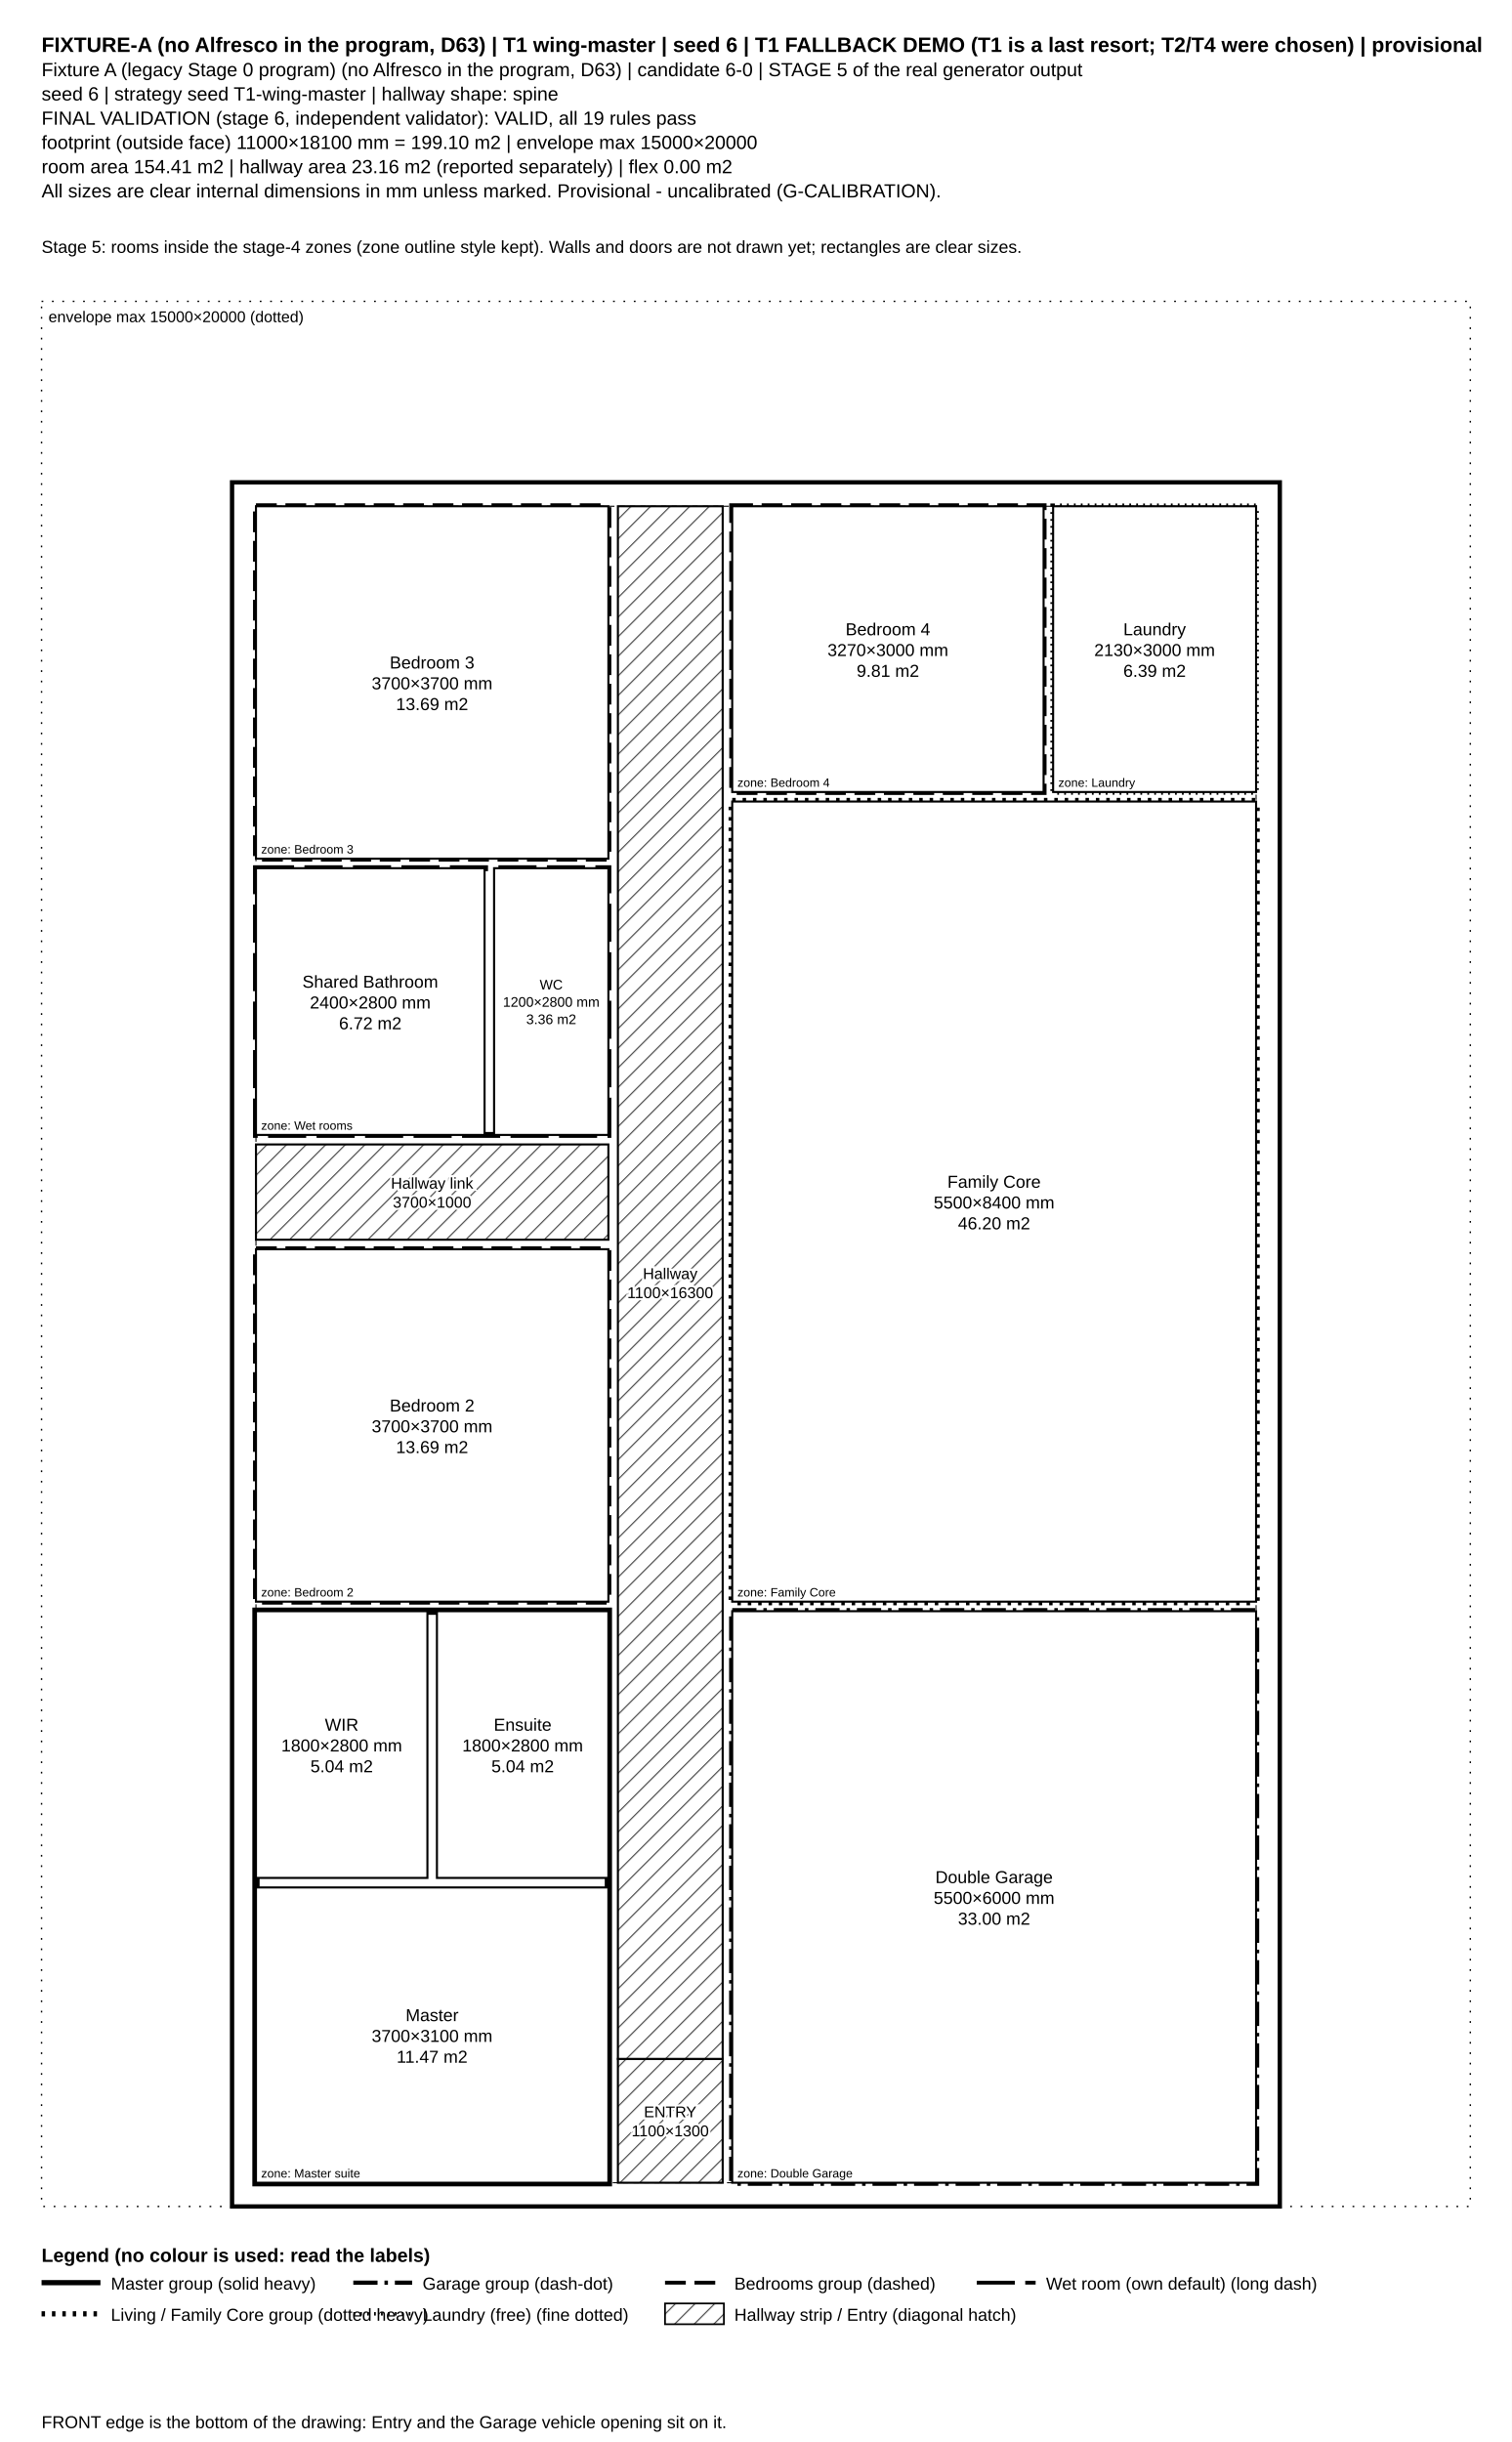
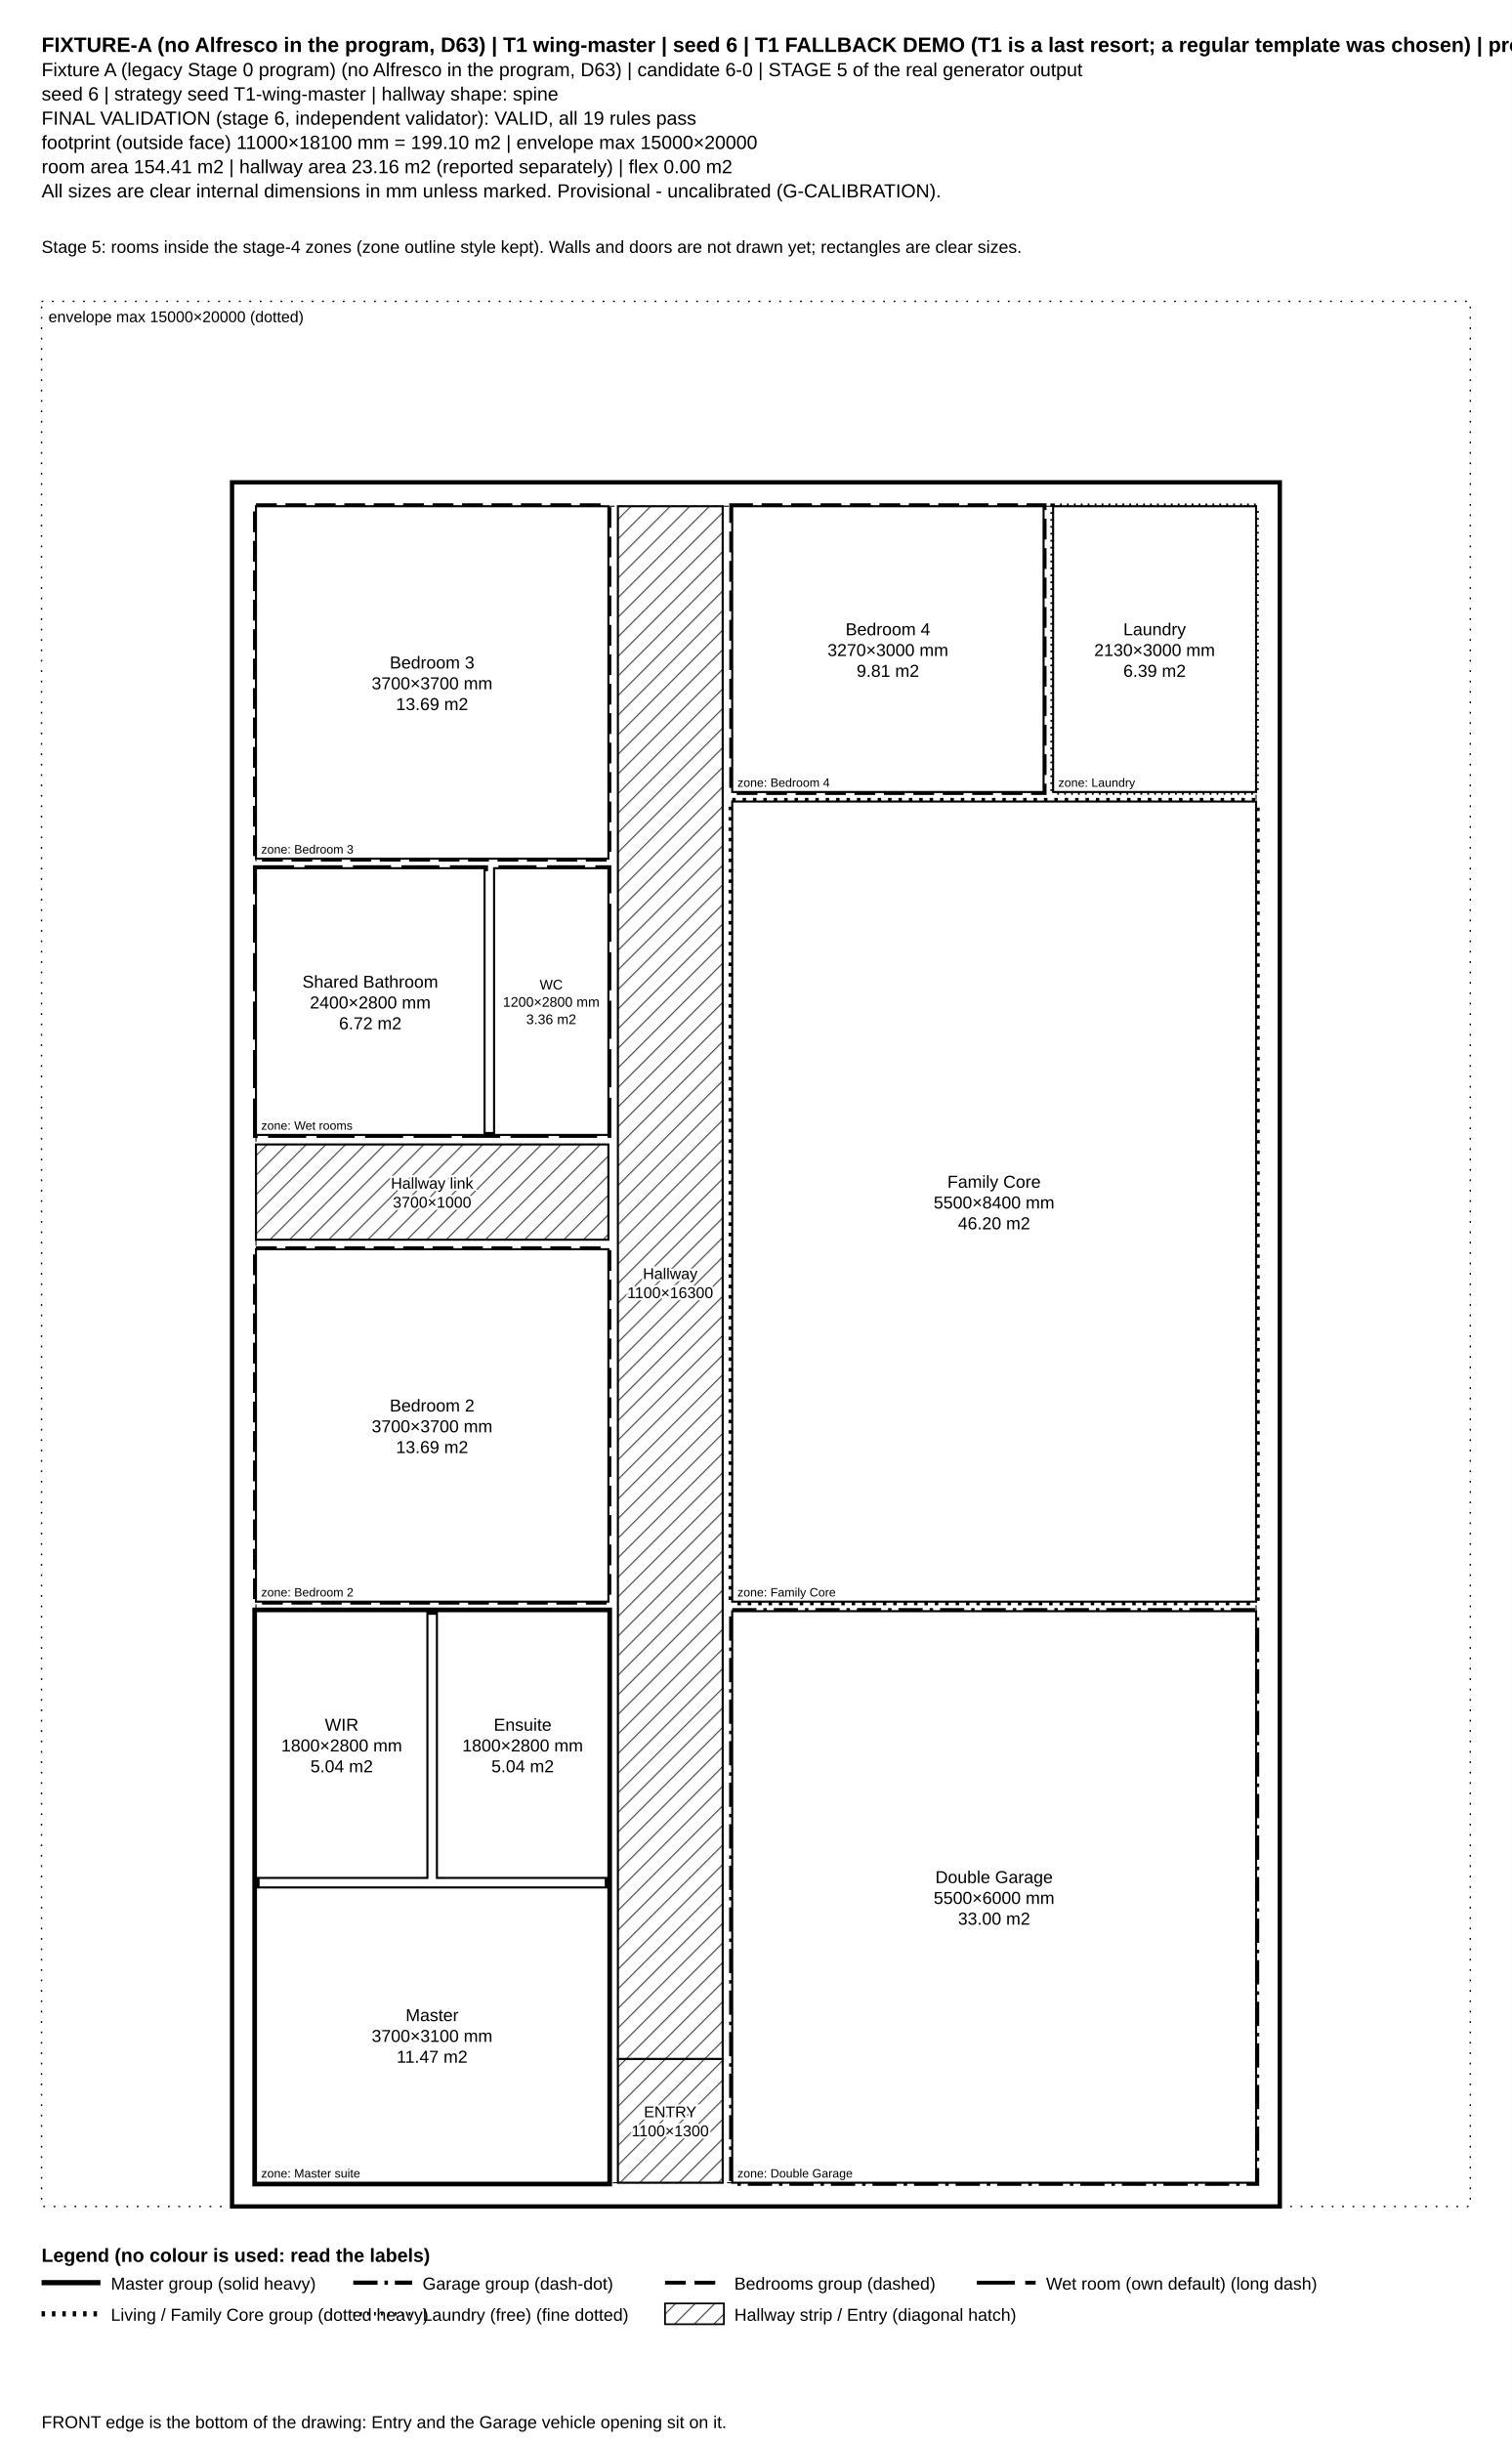
<svg xmlns="http://www.w3.org/2000/svg" width="873" height="1410" viewBox="0 0 873 1410" font-family="Arial, Helvetica, sans-serif">
  <rect width="100%" height="100%" fill="#fff" />
  <defs>
    <pattern id="hall" width="8" height="8" patternUnits="userSpaceOnUse" patternTransform="rotate(45)">
      <rect width="8" height="8" fill="#fff" />
      <line x1="0" y1="0" x2="0" y2="8" stroke="#555" stroke-width="1.4" />
    </pattern>
    <pattern id="flex" width="9" height="9" patternUnits="userSpaceOnUse">
      <rect width="9" height="9" fill="#fff" />
      <path d="M0 0L9 9M9 0L0 9" stroke="#666" stroke-width="1" />
    </pattern>
    <pattern id="wall" width="4" height="4" patternUnits="userSpaceOnUse">
      <rect width="4" height="4" fill="#222" />
    </pattern>
  </defs>
-   <text x="24" y="30" font-size="12" font-weight="bold" fill="#000">FIXTURE-A (no Alfresco in the program, D63) | T1 wing-master | seed 6 | T1 FALLBACK DEMO (T1 is a last resort; T2/T4 were chosen) | provisional</text>
+   <text x="24" y="30" font-size="12" font-weight="bold" fill="#000">FIXTURE-A (no Alfresco in the program, D63) | T1 wing-master | seed 6 | T1 FALLBACK DEMO (T1 is a last resort; a regular template was chosen) | provisional</text>
  <text x="24" y="44" font-size="11" font-weight="normal" fill="#000">Fixture A (legacy Stage 0 program) (no Alfresco in the program, D63)   |   candidate 6-0   |   STAGE 5 of the real generator output</text>
  <text x="24" y="58" font-size="11" font-weight="normal" fill="#000">seed 6   |   strategy seed T1-wing-master   |   hallway shape: spine</text>
  <text x="24" y="72" font-size="11" font-weight="normal" fill="#000">FINAL VALIDATION (stage 6, independent validator): VALID, all 19 rules pass</text>
  <text x="24" y="86" font-size="11" font-weight="normal" fill="#000">footprint (outside face) 11000×18100 mm = 199.10 m2 | envelope max 15000×20000</text>
  <text x="24" y="100" font-size="11" font-weight="normal" fill="#000">room area 154.41 m2 | hallway area 23.16 m2 (reported separately) | flex 0.00 m2</text>
  <text x="24" y="114" font-size="11" font-weight="normal" fill="#000">All sizes are clear internal dimensions in mm unless marked. Provisional - uncalibrated (G-CALIBRATION).</text>
  <rect x="24.0" y="174.0" width="825.0" height="1100.0" fill="none" stroke="#000" stroke-width="0.8" stroke-dasharray="1 5" />
  <text x="28" y="186" font-size="9">envelope max 15000×20000 (dotted)</text>
  <rect x="134.0" y="278.5" width="605.0" height="995.5" fill="none" stroke="#000" stroke-width="2.5" />
  <rect x="147.8" y="292.3" width="577.5" height="968.0" fill="none" stroke="#000" stroke-width="0.6" stroke-dasharray="3 3" />
  <rect x="356.8" y="1188.8" width="60.5" height="71.5" fill="url(#hall)" stroke="#000" stroke-width="1.2" />
  <text x="387.0" y="1222.5" font-size="9" text-anchor="middle" fill="#000" stroke="#fff" stroke-width="2.5" paint-order="stroke">ENTRY</text>
  <text x="387.0" y="1233.5" font-size="9" text-anchor="middle" fill="#000" stroke="#fff" stroke-width="2.5" paint-order="stroke">1100×1300</text>
  <rect x="356.8" y="292.3" width="60.5" height="896.5" fill="url(#hall)" stroke="#000" stroke-width="1.2" />
  <text x="387.0" y="738.5" font-size="9" text-anchor="middle" fill="#000" stroke="#fff" stroke-width="2.5" paint-order="stroke">Hallway</text>
  <text x="387.0" y="749.5" font-size="9" text-anchor="middle" fill="#000" stroke="#fff" stroke-width="2.5" paint-order="stroke">1100×16300</text>
  <rect x="147.8" y="660.8" width="203.5" height="55.0" fill="url(#hall)" stroke="#000" stroke-width="1.2" />
  <text x="249.5" y="686.3" font-size="9" text-anchor="middle" fill="#000" stroke="#fff" stroke-width="2.5" paint-order="stroke">Hallway link</text>
  <text x="249.5" y="697.3" font-size="9" text-anchor="middle" fill="#000" stroke="#fff" stroke-width="2.5" paint-order="stroke">3700×1000</text>
  <rect x="147.8" y="930.3" width="203.5" height="330.0" fill="none" stroke="#000" stroke-width="4.2" />
  <rect x="422.8" y="930.3" width="302.5" height="330.0" fill="none" stroke="#000" stroke-width="3.6" stroke-dasharray="14 4 2 4" />
  <rect x="147.8" y="721.3" width="203.5" height="203.5" fill="none" stroke="#000" stroke-width="3.4" stroke-dasharray="12 5" />
  <rect x="147.8" y="501.3" width="203.5" height="154.0" fill="none" stroke="#000" stroke-width="3.4" stroke-dasharray="22 6" />
  <rect x="147.8" y="292.3" width="203.5" height="203.5" fill="none" stroke="#000" stroke-width="3.4" stroke-dasharray="12 5" />
  <rect x="422.8" y="462.8" width="302.5" height="462.0" fill="none" stroke="#000" stroke-width="4.2" stroke-dasharray="2 4" />
  <rect x="422.8" y="292.3" width="179.8" height="165.0" fill="none" stroke="#000" stroke-width="3.4" stroke-dasharray="12 5" />
  <rect x="608.1" y="292.3" width="117.2" height="165.0" fill="none" stroke="#000" stroke-width="3.2" stroke-dasharray="1 3" />
  <rect x="147.8" y="1089.8" width="203.5" height="170.5" fill="#fff" stroke="#000" stroke-width="1.2" />
  <text x="249.5" y="1167.0" font-size="10" text-anchor="middle" fill="#000" stroke="#fff" stroke-width="2.5" paint-order="stroke">Master</text>
  <text x="249.5" y="1179.0" font-size="10" text-anchor="middle" fill="#000" stroke="#fff" stroke-width="2.5" paint-order="stroke">3700×3100 mm</text>
  <text x="249.5" y="1191.0" font-size="10" text-anchor="middle" fill="#000" stroke="#fff" stroke-width="2.5" paint-order="stroke">11.47 m2</text>
  <rect x="147.8" y="930.3" width="99.0" height="154.0" fill="#fff" stroke="#000" stroke-width="1.2" />
  <text x="197.3" y="999.3" font-size="10" text-anchor="middle" fill="#000" stroke="#fff" stroke-width="2.5" paint-order="stroke">WIR</text>
  <text x="197.3" y="1011.3" font-size="10" text-anchor="middle" fill="#000" stroke="#fff" stroke-width="2.5" paint-order="stroke">1800×2800 mm</text>
  <text x="197.3" y="1023.3" font-size="10" text-anchor="middle" fill="#000" stroke="#fff" stroke-width="2.5" paint-order="stroke">5.04 m2</text>
  <rect x="252.3" y="930.3" width="99.0" height="154.0" fill="#fff" stroke="#000" stroke-width="1.2" />
  <text x="301.8" y="999.3" font-size="10" text-anchor="middle" fill="#000" stroke="#fff" stroke-width="2.5" paint-order="stroke">Ensuite</text>
  <text x="301.8" y="1011.3" font-size="10" text-anchor="middle" fill="#000" stroke="#fff" stroke-width="2.5" paint-order="stroke">1800×2800 mm</text>
  <text x="301.8" y="1023.3" font-size="10" text-anchor="middle" fill="#000" stroke="#fff" stroke-width="2.5" paint-order="stroke">5.04 m2</text>
  <rect x="422.8" y="930.3" width="302.5" height="330.0" fill="#fff" stroke="#000" stroke-width="1.2" />
  <text x="574.0" y="1087.3" font-size="10" text-anchor="middle" fill="#000" stroke="#fff" stroke-width="2.5" paint-order="stroke">Double Garage</text>
  <text x="574.0" y="1099.3" font-size="10" text-anchor="middle" fill="#000" stroke="#fff" stroke-width="2.5" paint-order="stroke">5500×6000 mm</text>
  <text x="574.0" y="1111.3" font-size="10" text-anchor="middle" fill="#000" stroke="#fff" stroke-width="2.5" paint-order="stroke">33.00 m2</text>
  <rect x="147.8" y="721.3" width="203.5" height="203.5" fill="#fff" stroke="#000" stroke-width="1.2" />
  <text x="249.5" y="815.0" font-size="10" text-anchor="middle" fill="#000" stroke="#fff" stroke-width="2.5" paint-order="stroke">Bedroom 2</text>
  <text x="249.5" y="827.0" font-size="10" text-anchor="middle" fill="#000" stroke="#fff" stroke-width="2.5" paint-order="stroke">3700×3700 mm</text>
  <text x="249.5" y="839.0" font-size="10" text-anchor="middle" fill="#000" stroke="#fff" stroke-width="2.5" paint-order="stroke">13.69 m2</text>
  <rect x="147.8" y="501.3" width="132.0" height="154.0" fill="#fff" stroke="#000" stroke-width="1.2" />
  <text x="213.8" y="570.3" font-size="10" text-anchor="middle" fill="#000" stroke="#fff" stroke-width="2.5" paint-order="stroke">Shared Bathroom</text>
  <text x="213.8" y="582.3" font-size="10" text-anchor="middle" fill="#000" stroke="#fff" stroke-width="2.5" paint-order="stroke">2400×2800 mm</text>
  <text x="213.8" y="594.3" font-size="10" text-anchor="middle" fill="#000" stroke="#fff" stroke-width="2.5" paint-order="stroke">6.72 m2</text>
  <rect x="285.3" y="501.3" width="66.0" height="154.0" fill="#fff" stroke="#000" stroke-width="1.2" />
  <text x="318.3" y="571.3" font-size="8" text-anchor="middle" fill="#000" stroke="#fff" stroke-width="2.5" paint-order="stroke">WC</text>
  <text x="318.3" y="581.3" font-size="8" text-anchor="middle" fill="#000" stroke="#fff" stroke-width="2.5" paint-order="stroke">1200×2800 mm</text>
  <text x="318.3" y="591.3" font-size="8" text-anchor="middle" fill="#000" stroke="#fff" stroke-width="2.5" paint-order="stroke">3.36 m2</text>
  <rect x="147.8" y="292.3" width="203.5" height="203.5" fill="#fff" stroke="#000" stroke-width="1.2" />
  <text x="249.5" y="386.0" font-size="10" text-anchor="middle" fill="#000" stroke="#fff" stroke-width="2.5" paint-order="stroke">Bedroom 3</text>
  <text x="249.5" y="398.0" font-size="10" text-anchor="middle" fill="#000" stroke="#fff" stroke-width="2.5" paint-order="stroke">3700×3700 mm</text>
  <text x="249.5" y="410.0" font-size="10" text-anchor="middle" fill="#000" stroke="#fff" stroke-width="2.5" paint-order="stroke">13.69 m2</text>
  <rect x="422.8" y="462.8" width="302.5" height="462.0" fill="#fff" stroke="#000" stroke-width="1.2" />
  <text x="574.0" y="685.8" font-size="10" text-anchor="middle" fill="#000" stroke="#fff" stroke-width="2.5" paint-order="stroke">Family Core</text>
  <text x="574.0" y="697.8" font-size="10" text-anchor="middle" fill="#000" stroke="#fff" stroke-width="2.5" paint-order="stroke">5500×8400 mm</text>
  <text x="574.0" y="709.8" font-size="10" text-anchor="middle" fill="#000" stroke="#fff" stroke-width="2.5" paint-order="stroke">46.20 m2</text>
  <rect x="422.8" y="292.3" width="179.8" height="165.0" fill="#fff" stroke="#000" stroke-width="1.2" />
  <text x="512.7" y="366.8" font-size="10" text-anchor="middle" fill="#000" stroke="#fff" stroke-width="2.5" paint-order="stroke">Bedroom 4</text>
  <text x="512.7" y="378.8" font-size="10" text-anchor="middle" fill="#000" stroke="#fff" stroke-width="2.5" paint-order="stroke">3270×3000 mm</text>
  <text x="512.7" y="390.8" font-size="10" text-anchor="middle" fill="#000" stroke="#fff" stroke-width="2.5" paint-order="stroke">9.81 m2</text>
  <rect x="608.1" y="292.3" width="117.2" height="165.0" fill="#fff" stroke="#000" stroke-width="1.2" />
  <text x="666.7" y="366.8" font-size="10" text-anchor="middle" fill="#000" stroke="#fff" stroke-width="2.5" paint-order="stroke">Laundry</text>
  <text x="666.7" y="378.8" font-size="10" text-anchor="middle" fill="#000" stroke="#fff" stroke-width="2.5" paint-order="stroke">2130×3000 mm</text>
  <text x="666.7" y="390.8" font-size="10" text-anchor="middle" fill="#000" stroke="#fff" stroke-width="2.5" paint-order="stroke">6.39 m2</text>
  <text x="150.8" y="1257.3" font-size="7">zone: Master suite</text>
  <text x="425.8" y="1257.3" font-size="7">zone: Double Garage</text>
  <text x="150.8" y="921.8" font-size="7">zone: Bedroom 2</text>
  <text x="150.8" y="652.3" font-size="7">zone: Wet rooms</text>
  <text x="150.8" y="492.8" font-size="7">zone: Bedroom 3</text>
  <text x="425.8" y="921.8" font-size="7">zone: Family Core</text>
  <text x="425.8" y="454.3" font-size="7">zone: Bedroom 4</text>
  <text x="611.1" y="454.3" font-size="7">zone: Laundry</text>
  <text x="24" y="146" font-size="10">Stage 5: rooms inside the stage-4 zones (zone outline style kept). Walls and doors are not drawn yet; rectangles are clear sizes.</text>
  <text x="24" y="1306" font-size="11" font-weight="bold">Legend (no colour is used: read the labels)</text>
  <line x1="24" y1="1318" x2="58" y2="1318" stroke="#000" stroke-width="3" />
  <text x="64" y="1322" font-size="10">Master group (solid heavy)</text>
  <line x1="204" y1="1318" x2="238" y2="1318" stroke="#000" stroke-width="2.4" stroke-dasharray="14 4 2 4" />
  <text x="244" y="1322" font-size="10">Garage group (dash-dot)</text>
  <line x1="384" y1="1318" x2="418" y2="1318" stroke="#000" stroke-width="2.2" stroke-dasharray="12 5" />
  <text x="424" y="1322" font-size="10">Bedrooms group (dashed)</text>
  <line x1="564" y1="1318" x2="598" y2="1318" stroke="#000" stroke-width="2.2" stroke-dasharray="22 6" />
  <text x="604" y="1322" font-size="10">Wet room (own default) (long dash)</text>
  <line x1="24" y1="1336" x2="58" y2="1336" stroke="#000" stroke-width="3" stroke-dasharray="2 4" />
  <text x="64" y="1340" font-size="10">Living / Family Core group (dotted heavy)</text>
  <line x1="204" y1="1336" x2="238" y2="1336" stroke="#000" stroke-width="2" stroke-dasharray="1 3" />
  <text x="244" y="1340" font-size="10">Laundry (free) (fine dotted)</text>
  <rect x="384" y="1330" width="34" height="12" fill="url(#hall)" stroke="#000" stroke-width="1" />
  <text x="424" y="1340" font-size="10">Hallway strip / Entry (diagonal hatch)</text>
  <text x="24" y="1402" font-size="10">FRONT edge is the bottom of the drawing: Entry and the Garage vehicle opening sit on it.</text>
</svg>
